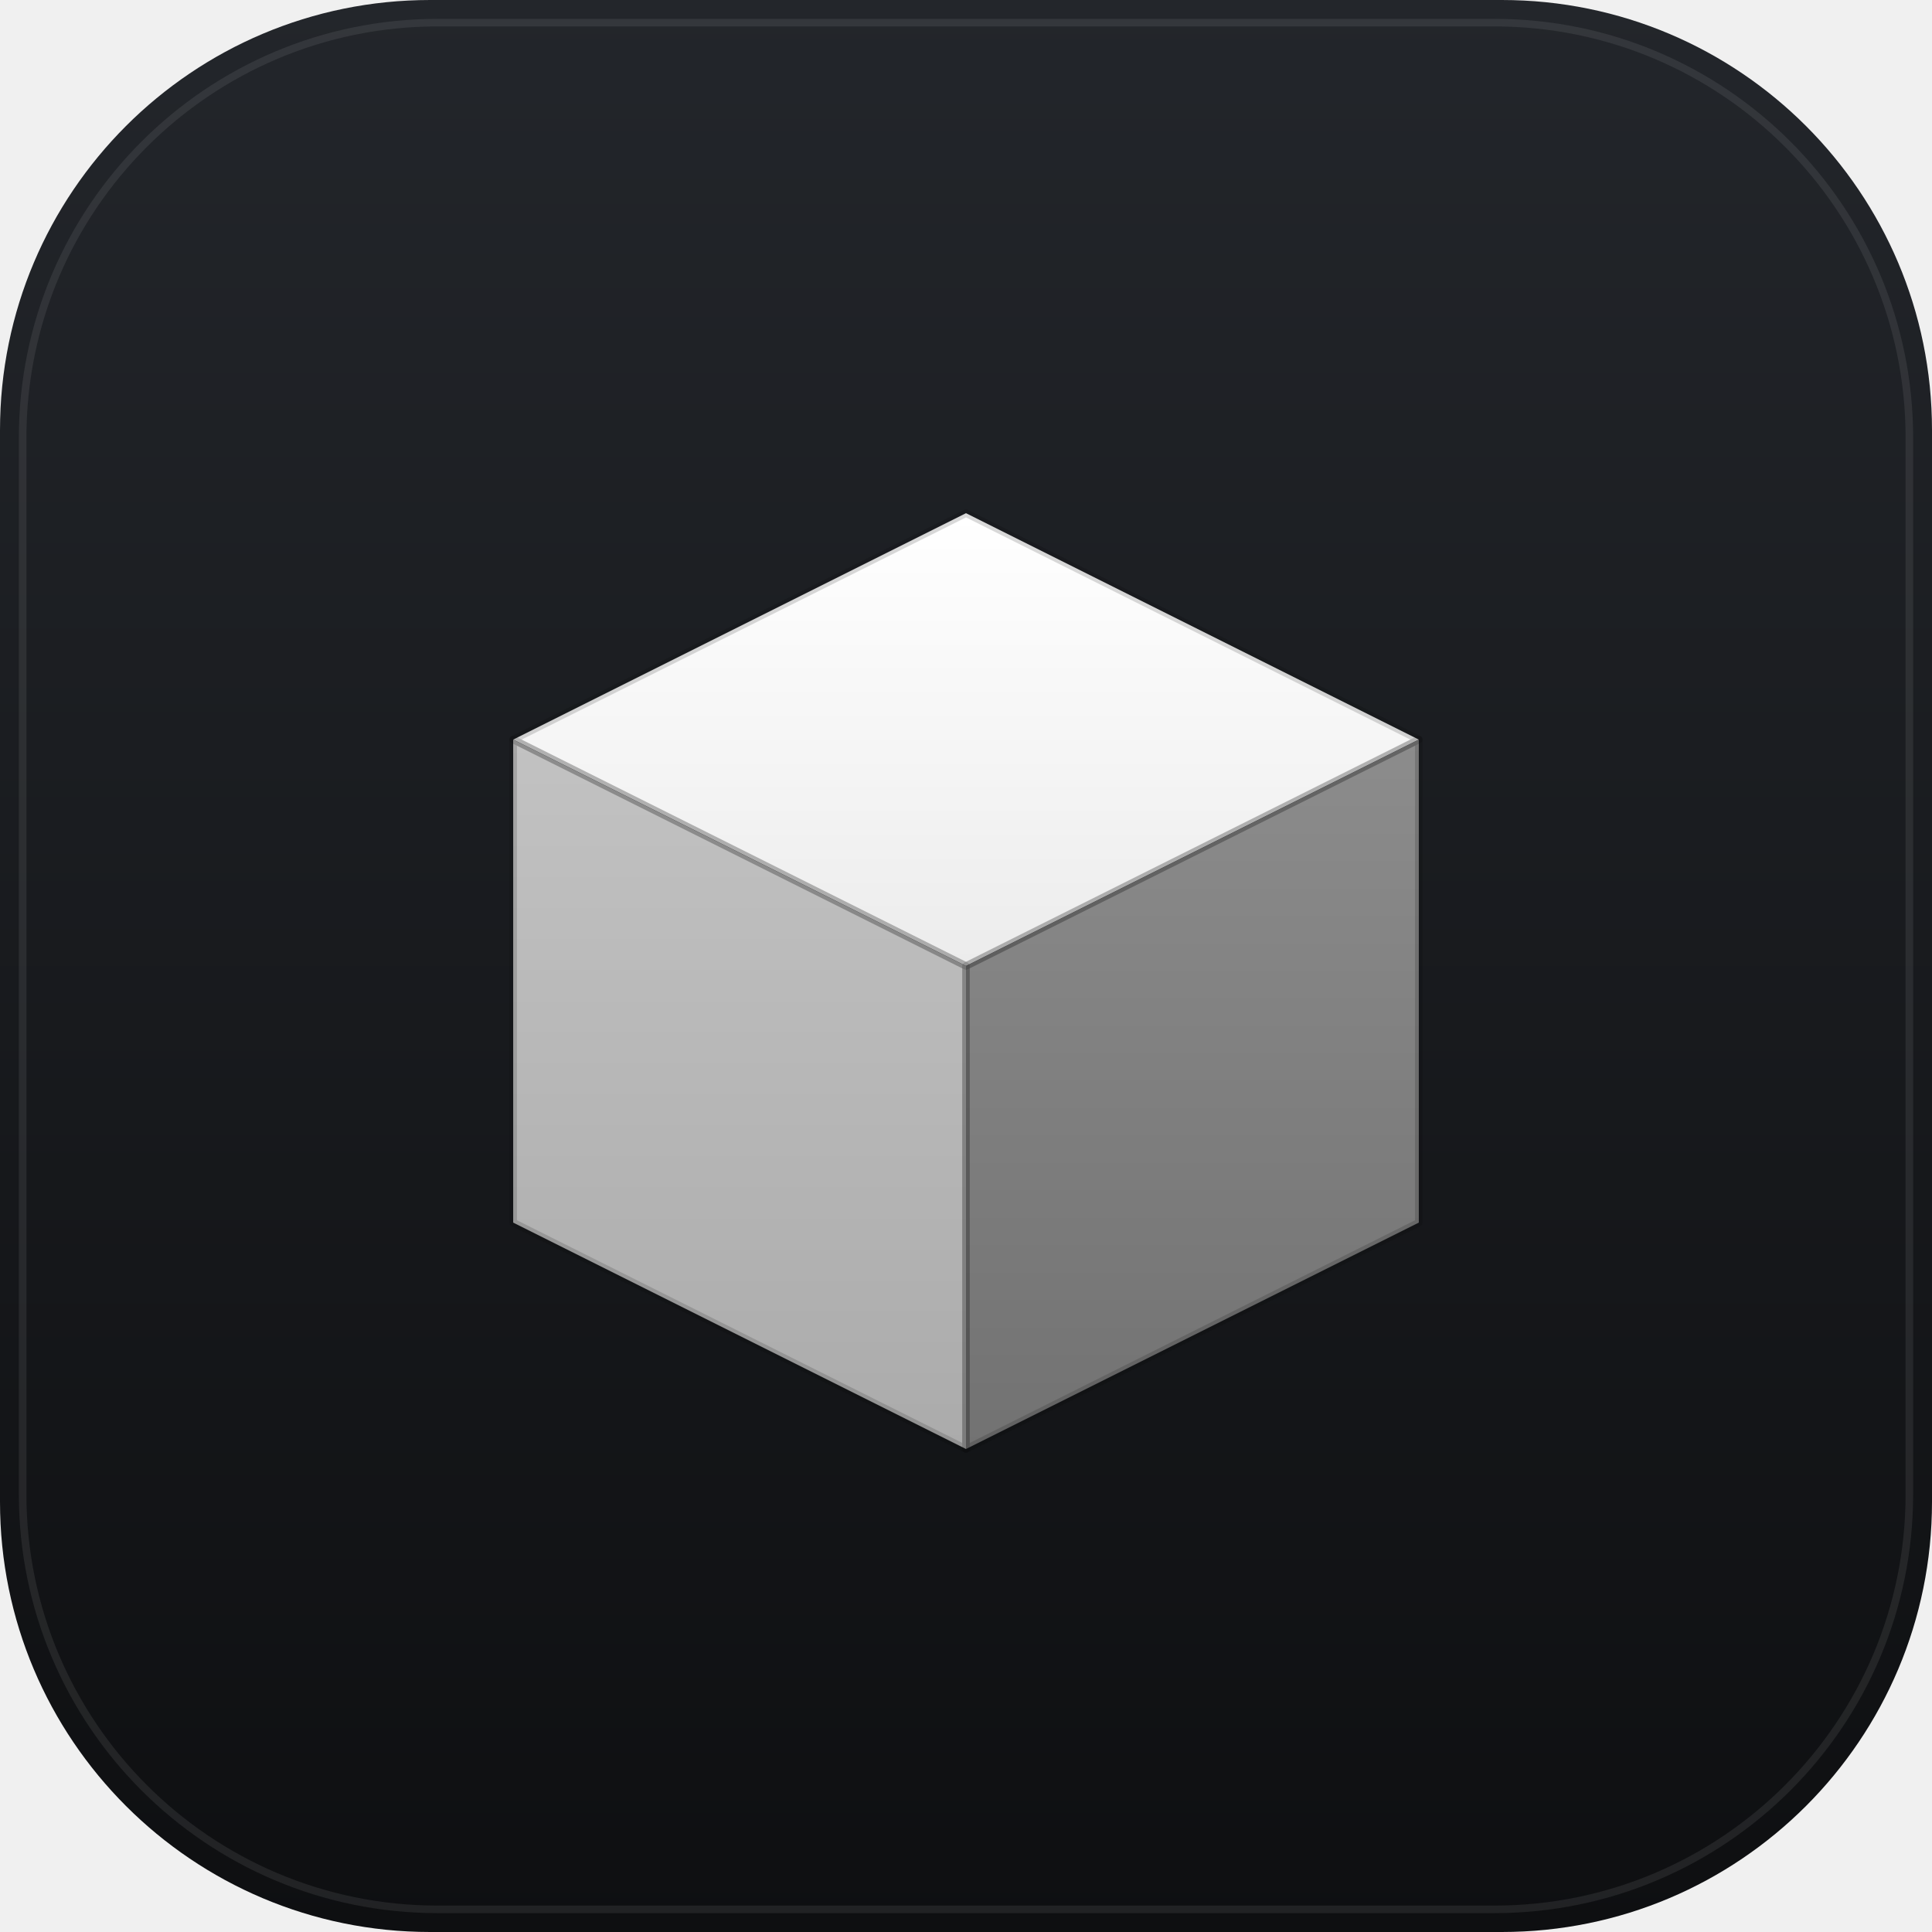
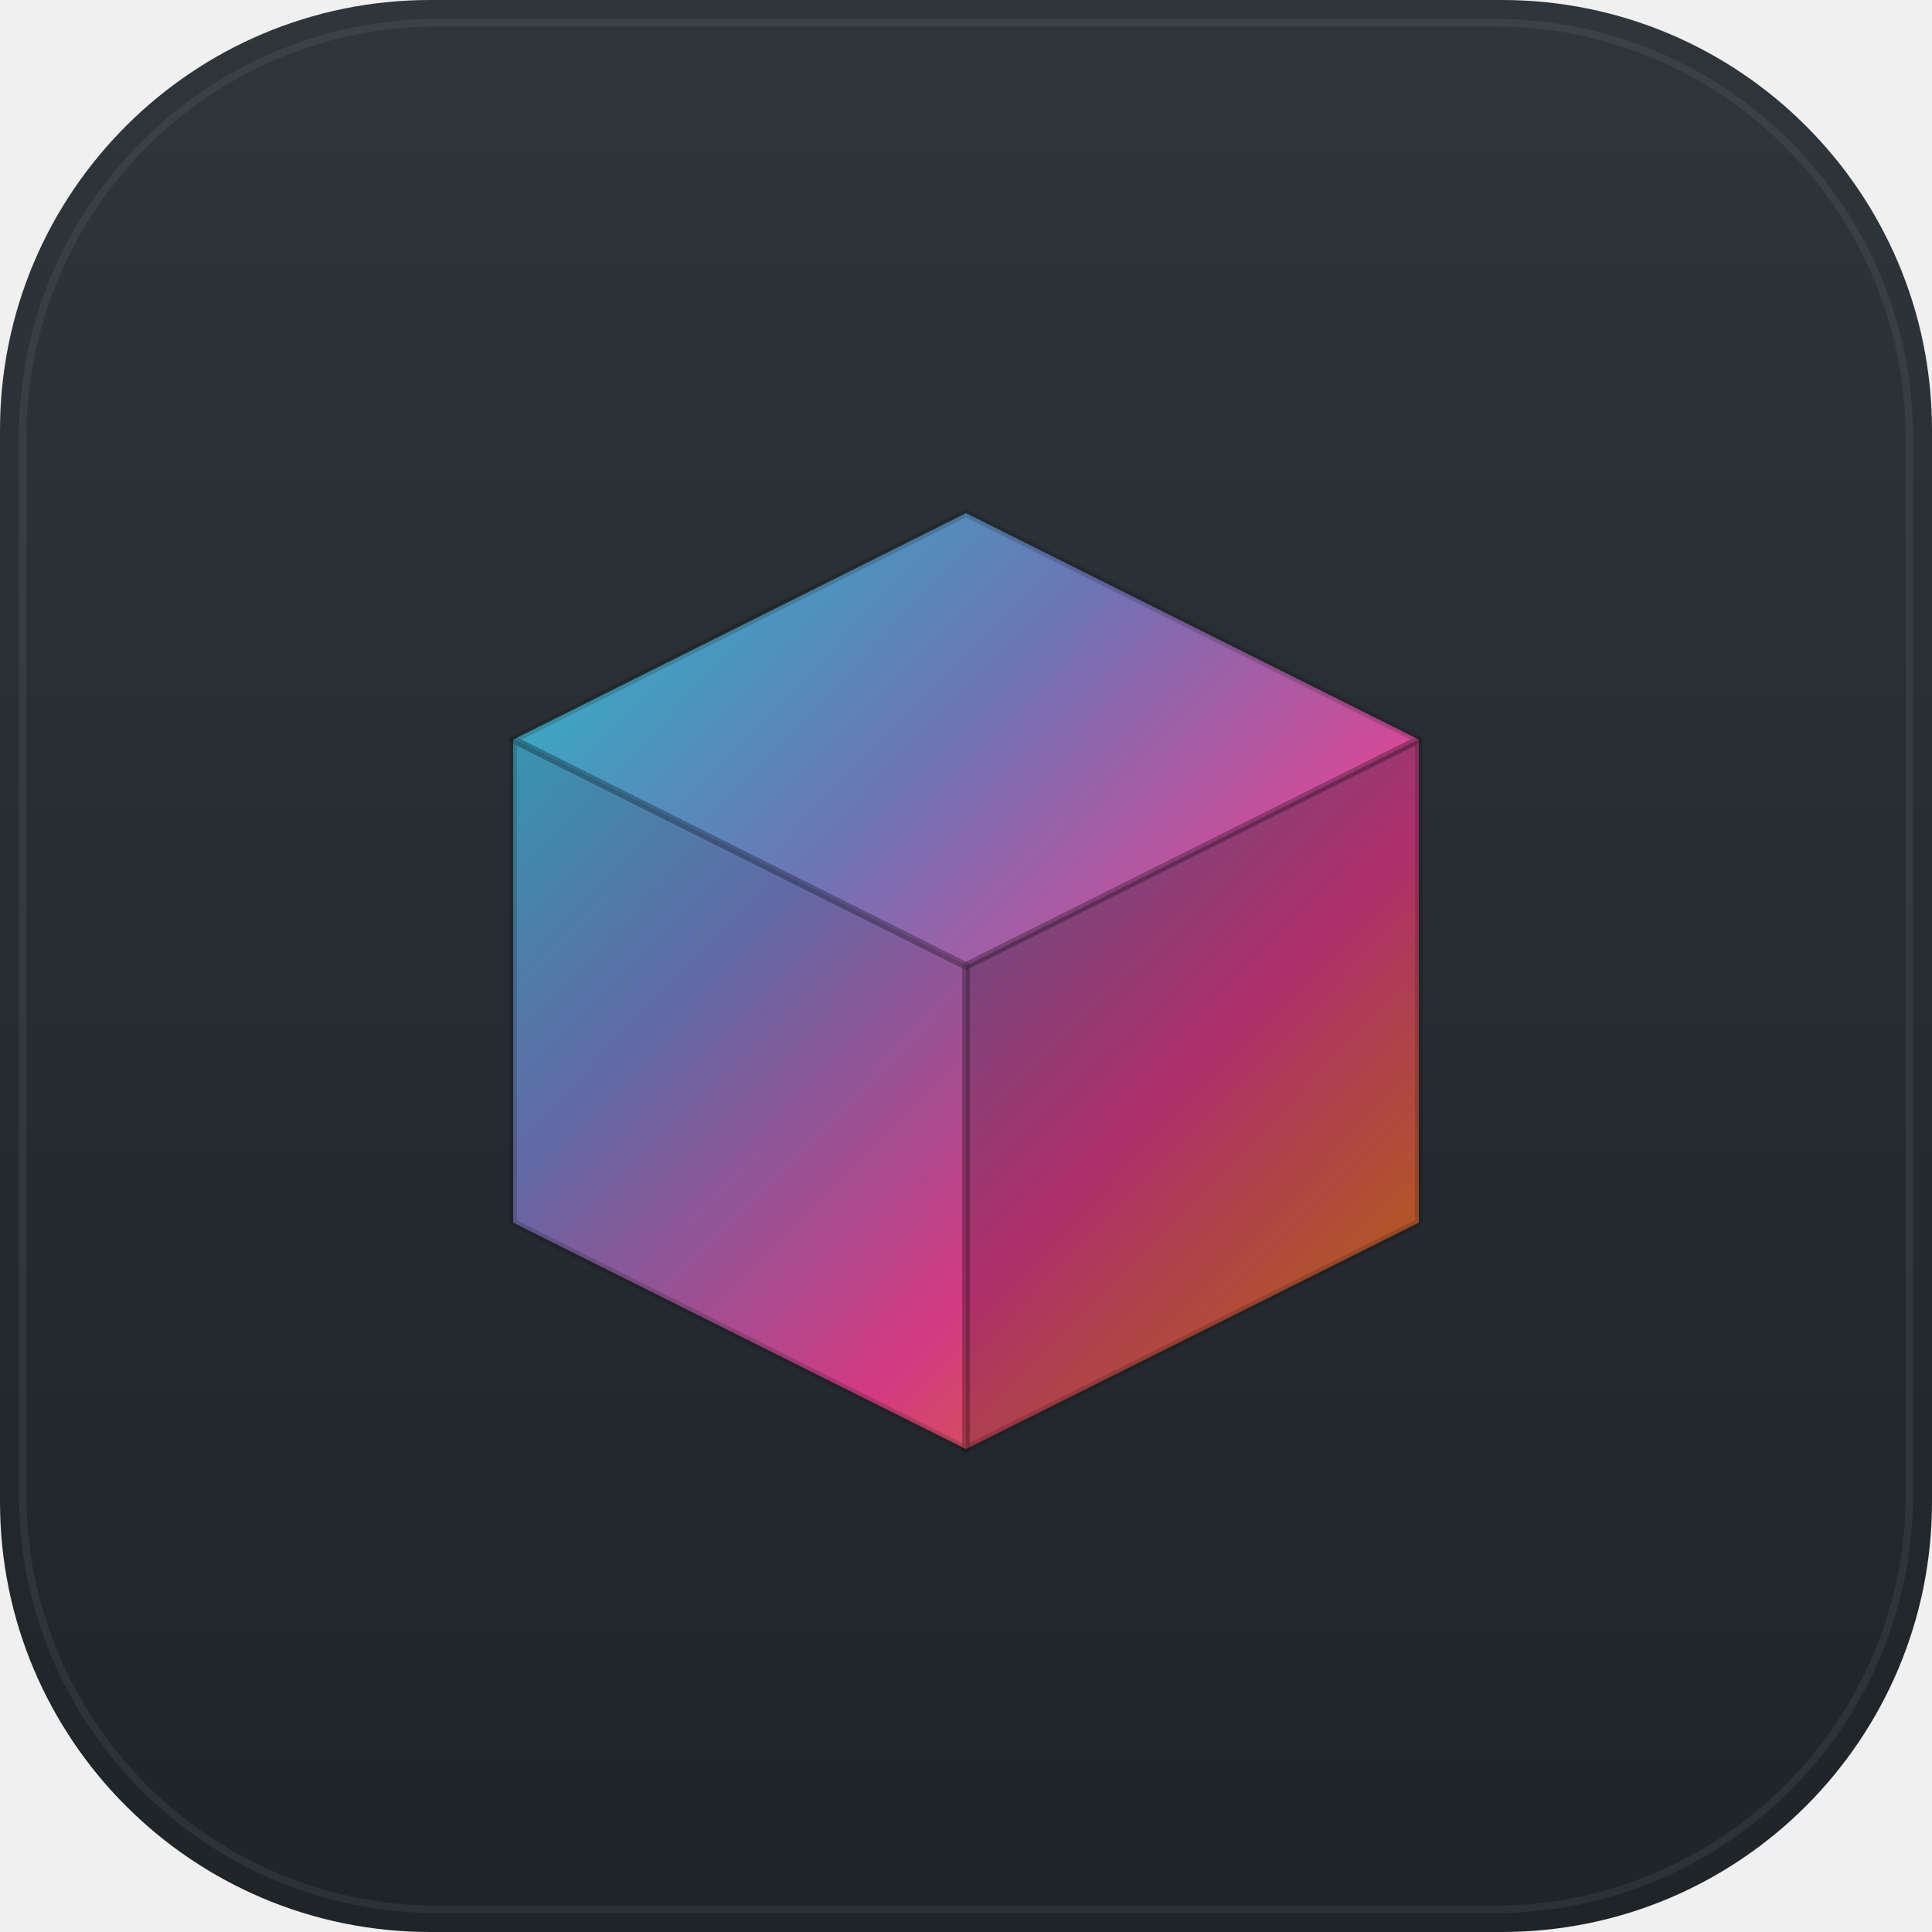
<svg xmlns="http://www.w3.org/2000/svg" width="512" height="512" viewBox="0 0 512 512">
  <defs>
    <linearGradient id="bg" x1="0" y1="0" x2="0" y2="1">
-       <stop offset="0" stop-color="#23262B" />
-       <stop offset="1" stop-color="#0E0F11" />
+       <stop offset="0" stop-color="#2E363B" />
+       <stop offset="1" stop-color="#1E2428" />
    </linearGradient>
-     <linearGradient id="t" x1="0" y1="0" x2="0" y2="1">
-       <stop offset="0" stop-color="#FFFFFF" />
-       <stop offset="1" stop-color="#ECECEC" />
-     </linearGradient>
-     <linearGradient id="l" x1="0" y1="0" x2="0" y2="1">
-       <stop offset="0" stop-color="#C2C2C2" />
-       <stop offset="1" stop-color="#ABABAB" />
-     </linearGradient>
-     <linearGradient id="r" x1="0" y1="0" x2="0" y2="1">
-       <stop offset="0" stop-color="#8C8C8C" />
-       <stop offset="1" stop-color="#727272" />
+     <linearGradient id="cd" gradientUnits="userSpaceOnUse" x1="136" y1="150" x2="376" y2="384">
+       <stop offset="0" stop-color="#2AB8C6" />
+       <stop offset="0.34" stop-color="#6D74B6" />
+       <stop offset="0.66" stop-color="#EA4090" />
+       <stop offset="1" stop-color="#F49200" />
    </linearGradient>
  </defs>
  <rect width="512" height="512" rx="114" fill="url(#bg)" />
-   <rect x="6" y="6" width="500" height="500" rx="110" fill="none" stroke="#FFFFFF14" stroke-width="2" />
-   <polygon points="256,136 376,196 256,256 136,196" fill="url(#t)" />
-   <polygon points="136,196 256,256 256,384 136,324" fill="url(#l)" />
-   <polygon points="256,256 376,196 376,324 256,384" fill="url(#r)" />
-   <g stroke="#00000026" stroke-width="2" fill="none" stroke-linejoin="round">
+   <rect x="6" y="6" width="500" height="500" rx="110" fill="none" stroke="#FFFFFF" stroke-opacity="0.06" stroke-width="2" />
+   <polygon points="256,136 376,196 256,256 136,196" fill="url(#cd)" />
+   <polygon points="136,196 256,256 256,384 136,324" fill="url(#cd)" />
+   <polygon points="256,256 376,196 376,324 256,384" fill="url(#cd)" />
+   <polygon points="136,196 256,256 256,384 136,324" fill="#000000" opacity="0.10" />
+   <polygon points="256,256 376,196 376,324 256,384" fill="#000000" opacity="0.26" />
+   <g stroke="#000000" stroke-opacity="0.16" stroke-width="2" fill="none" stroke-linejoin="round">
    <polygon points="256,136 376,196 256,256 136,196" />
    <polygon points="136,196 256,256 256,384 136,324" />
    <polygon points="256,256 376,196 376,324 256,384" />
  </g>
</svg>
